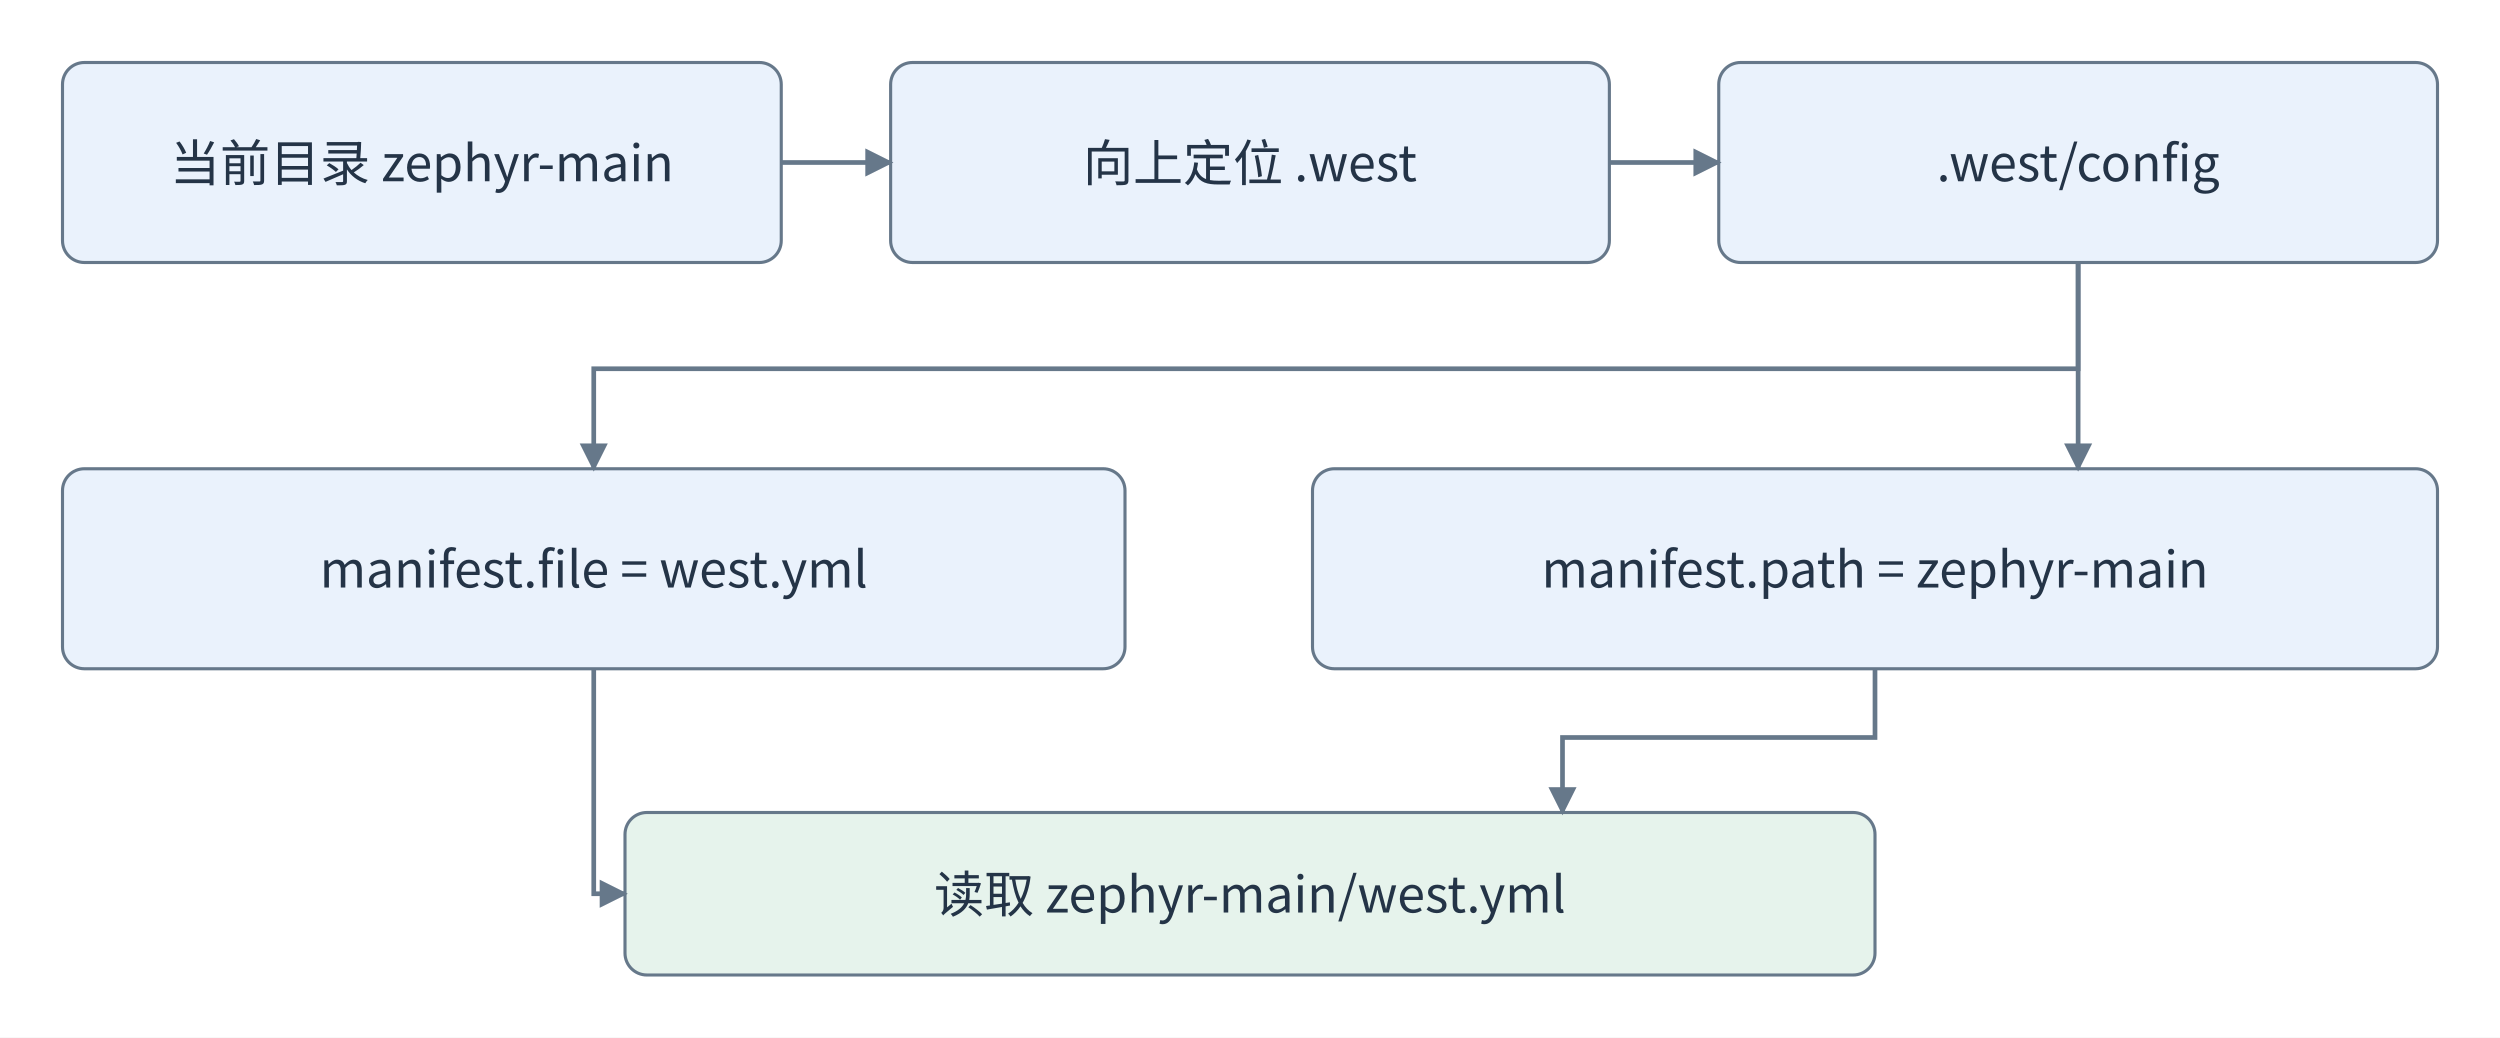
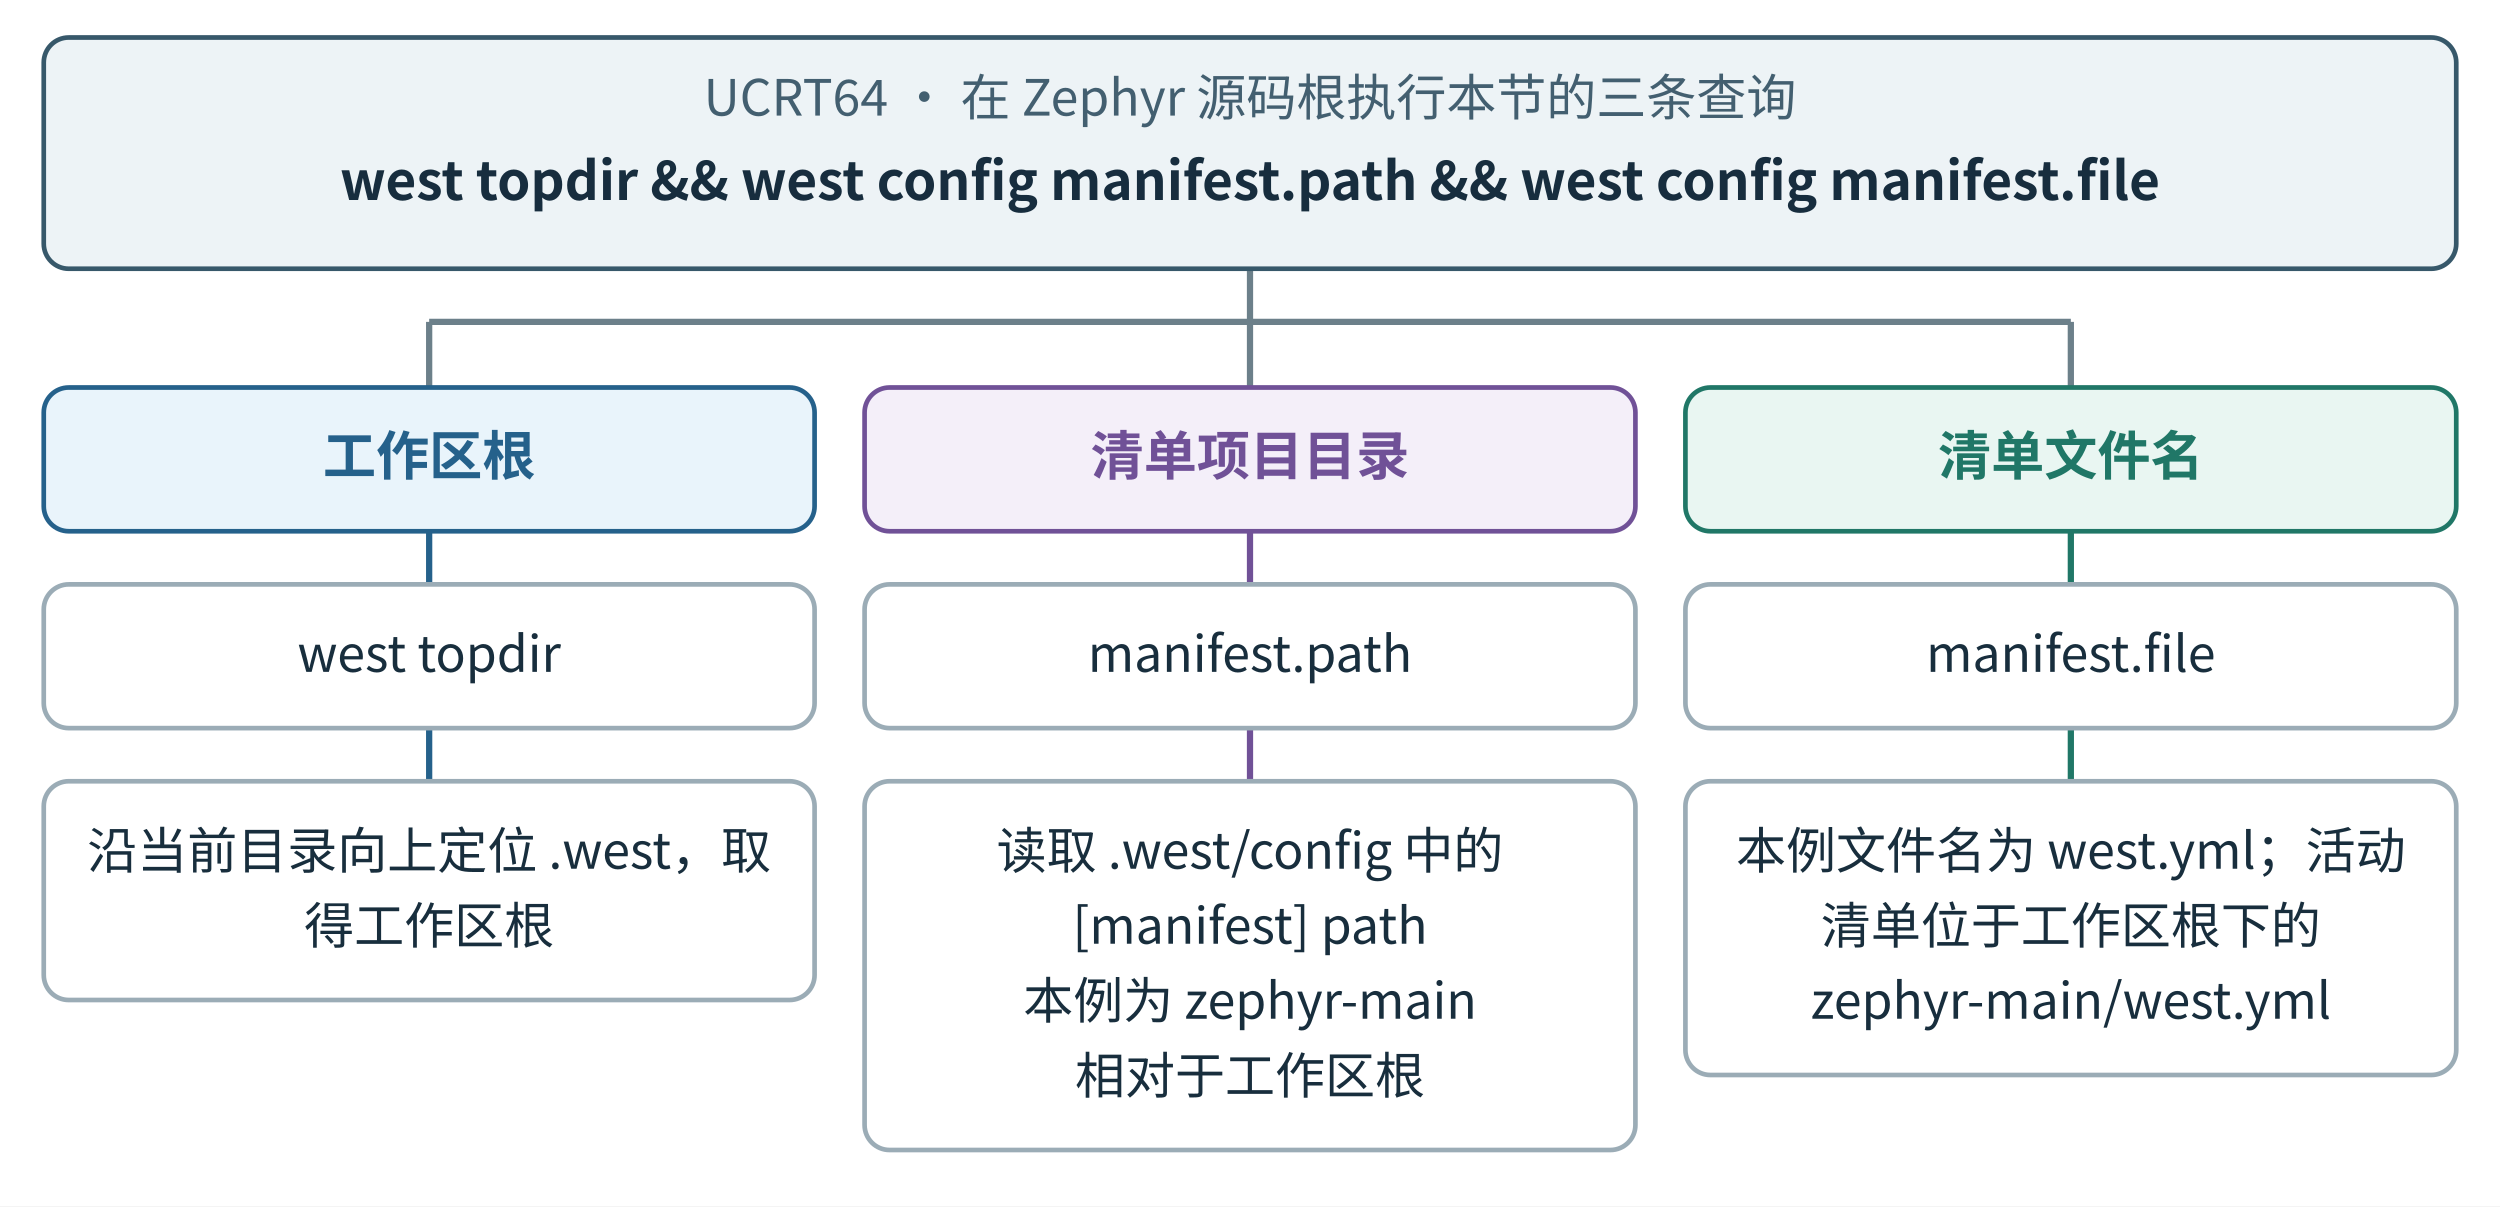
- <svg xmlns="http://www.w3.org/2000/svg" width="800" height="332" viewBox="0 0 800 332" role="img" aria-labelledby="title desc">
-   <defs>
-     <marker id="arrow" viewBox="0 0 10 10" refX="9" refY="5" markerWidth="6" markerHeight="6" orient="auto-start-reverse">
-       <path d="M0 0 L10 5 L0 10Z" fill="#66788a" />
-     </marker>
-   </defs>
-   <rect width="800" height="332" fill="white" />
-   <g font-family="Microsoft YaHei, Noto Sans CJK SC, sans-serif" fill="#243447">
-     <rect x="20" y="20" width="230" height="64" rx="7" fill="#eaf2fc" stroke="#66788a" />
-     <text x="135" y="58" font-size="16" text-anchor="middle">
-       <tspan x="135" dy="0">当前目录 zephyr-main</tspan>
-     </text>
-     <rect x="285" y="20" width="230" height="64" rx="7" fill="#eaf2fc" stroke="#66788a" />
-     <text x="400" y="58" font-size="16" text-anchor="middle">
-       <tspan x="400" dy="0">向上定位 .west</tspan>
-     </text>
-     <rect x="550" y="20" width="230" height="64" rx="7" fill="#eaf2fc" stroke="#66788a" />
-     <text x="665" y="58" font-size="16" text-anchor="middle">
-       <tspan x="665" dy="0">.west/config</tspan>
-     </text>
-     <rect x="420" y="150" width="360" height="64" rx="7" fill="#eaf2fc" stroke="#66788a" />
-     <text x="600" y="188" font-size="16" text-anchor="middle">
-       <tspan x="600" dy="0">manifest.path = zephyr-main</tspan>
-     </text>
-     <rect x="20" y="150" width="340" height="64" rx="7" fill="#eaf2fc" stroke="#66788a" />
-     <text x="190" y="188" font-size="16" text-anchor="middle">
-       <tspan x="190" dy="0">manifest.file = west.yml</tspan>
-     </text>
-     <rect x="200" y="260" width="400" height="52" rx="7" fill="#e6f3ec" stroke="#66788a" />
-     <text x="400" y="292" font-size="16" text-anchor="middle">
-       <tspan x="400" dy="0">读取 zephyr-main/west.yml</tspan>
-     </text>
-     <path d="M250 52 H285" fill="none" stroke="#66788a" stroke-width="1.5" marker-end="url(#arrow)" />
-     <path d="M515 52 H550" fill="none" stroke="#66788a" stroke-width="1.5" marker-end="url(#arrow)" />
-     <path d="M665 84 V150" fill="none" stroke="#66788a" stroke-width="1.5" marker-end="url(#arrow)" />
-     <path d="M665 84 V118 H190 V150" fill="none" stroke="#66788a" stroke-width="1.5" marker-end="url(#arrow)" />
-     <path d="M190 214 V286 H200" fill="none" stroke="#66788a" stroke-width="1.5" marker-end="url(#arrow)" />
-     <path d="M600 214 V236 H500 V260" fill="none" stroke="#66788a" stroke-width="1.5" marker-end="url(#arrow)" />
+ <svg xmlns="http://www.w3.org/2000/svg" width="800" height="386" viewBox="0 0 800 386" role="img" aria-labelledby="title desc">
+   <rect width="800" height="386" fill="#ffffff" />
+   <path d="M400 86 V103 M137.333 103 H662.667" fill="none" stroke="#6c808a" stroke-width="2" />
+   <path d="M137.333 103 V124" fill="none" stroke="#6c808a" stroke-width="2" />
+   <path d="M137.333 170 V187" fill="none" stroke="#25618b" stroke-width="2" />
+   <path d="M137.333 233 V250" fill="none" stroke="#25618b" stroke-width="2" />
+   <path d="M400 103 V124" fill="none" stroke="#6c808a" stroke-width="2" />
+   <path d="M400 170 V187" fill="none" stroke="#705197" stroke-width="2" />
+   <path d="M400 233 V250" fill="none" stroke="#705197" stroke-width="2" />
+   <path d="M662.667 103 V124" fill="none" stroke="#6c808a" stroke-width="2" />
+   <path d="M662.667 170 V187" fill="none" stroke="#207767" stroke-width="2" />
+   <path d="M662.667 233 V250" fill="none" stroke="#207767" stroke-width="2" />
+   <g text-anchor="middle" font-family="Microsoft YaHei, Noto Sans CJK SC, sans-serif">
+     <rect x="14" y="12" width="772" height="74" rx="8" fill="#edf3f6" stroke="#37586a" stroke-width="1.5" />
+     <text x="400" y="37" font-size="16" font-weight="400" fill="#435f70">UCRT64 · 在 Zephyr 源码根执行本节的三条查询</text>
+     <text x="400" y="64" font-size="17" font-weight="700" fill="#172d3e">west topdir &amp;&amp; west config manifest.path &amp;&amp; west config manifest.file</text>
+     <rect x="14" y="124" width="246.667" height="46" rx="8" fill="#e9f4fb" stroke="#25618b" stroke-width="1.5" />
+     <text x="137.333" y="152" font-size="17" font-weight="700" fill="#25618b">工作区根</text>
+     <rect x="14" y="187" width="246.667" height="46" rx="8" fill="#ffffff" stroke="#9bacb6" stroke-width="1.5" />
+     <text x="137.333" y="215" font-size="16" font-weight="400" fill="#182e3d">west topdir</text>
+     <rect x="14" y="250" width="246.667" height="70" rx="8" fill="#ffffff" stroke="#9bacb6" stroke-width="1.5" />
+     <text x="137.333" y="278" font-size="16" font-weight="400" fill="#182e3d">沿当前目录向上定位 .west，取</text>
+     <text x="137.333" y="302" font-size="16" font-weight="400" fill="#182e3d">得工作区根</text>
+     <rect x="276.667" y="124" width="246.667" height="46" rx="8" fill="#f4eff9" stroke="#705197" stroke-width="1.5" />
+     <text x="400" y="152" font-size="17" font-weight="700" fill="#705197">清单项目目录</text>
+     <rect x="276.667" y="187" width="246.667" height="46" rx="8" fill="#ffffff" stroke="#9bacb6" stroke-width="1.5" />
+     <text x="400" y="215" font-size="16" font-weight="400" fill="#182e3d">manifest.path</text>
+     <rect x="276.667" y="250" width="246.667" height="118" rx="8" fill="#ffffff" stroke="#9bacb6" stroke-width="1.5" />
+     <text x="400" y="278" font-size="16" font-weight="400" fill="#182e3d">读取 .west/config 中的</text>
+     <text x="400" y="302" font-size="16" font-weight="400" fill="#182e3d">[manifest] path</text>
+     <text x="400" y="326" font-size="16" font-weight="400" fill="#182e3d">本例为 zephyr-main</text>
+     <text x="400" y="350" font-size="16" font-weight="400" fill="#182e3d">相对于工作区根</text>
+     <rect x="539.333" y="124" width="246.667" height="46" rx="8" fill="#e9f6f2" stroke="#207767" stroke-width="1.5" />
+     <text x="662.667" y="152" font-size="17" font-weight="700" fill="#207767">清单文件名</text>
+     <rect x="539.333" y="187" width="246.667" height="46" rx="8" fill="#ffffff" stroke="#9bacb6" stroke-width="1.5" />
+     <text x="662.667" y="215" font-size="16" font-weight="400" fill="#182e3d">manifest.file</text>
+     <rect x="539.333" y="250" width="246.667" height="94" rx="8" fill="#ffffff" stroke="#9bacb6" stroke-width="1.5" />
+     <text x="662.667" y="278" font-size="16" font-weight="400" fill="#182e3d">本例文件名为 west.yml；活动</text>
+     <text x="662.667" y="302" font-size="16" font-weight="400" fill="#182e3d">清单位于工作区根下的</text>
+     <text x="662.667" y="326" font-size="16" font-weight="400" fill="#182e3d">zephyr-main/west.yml</text>
  </g>
</svg>
